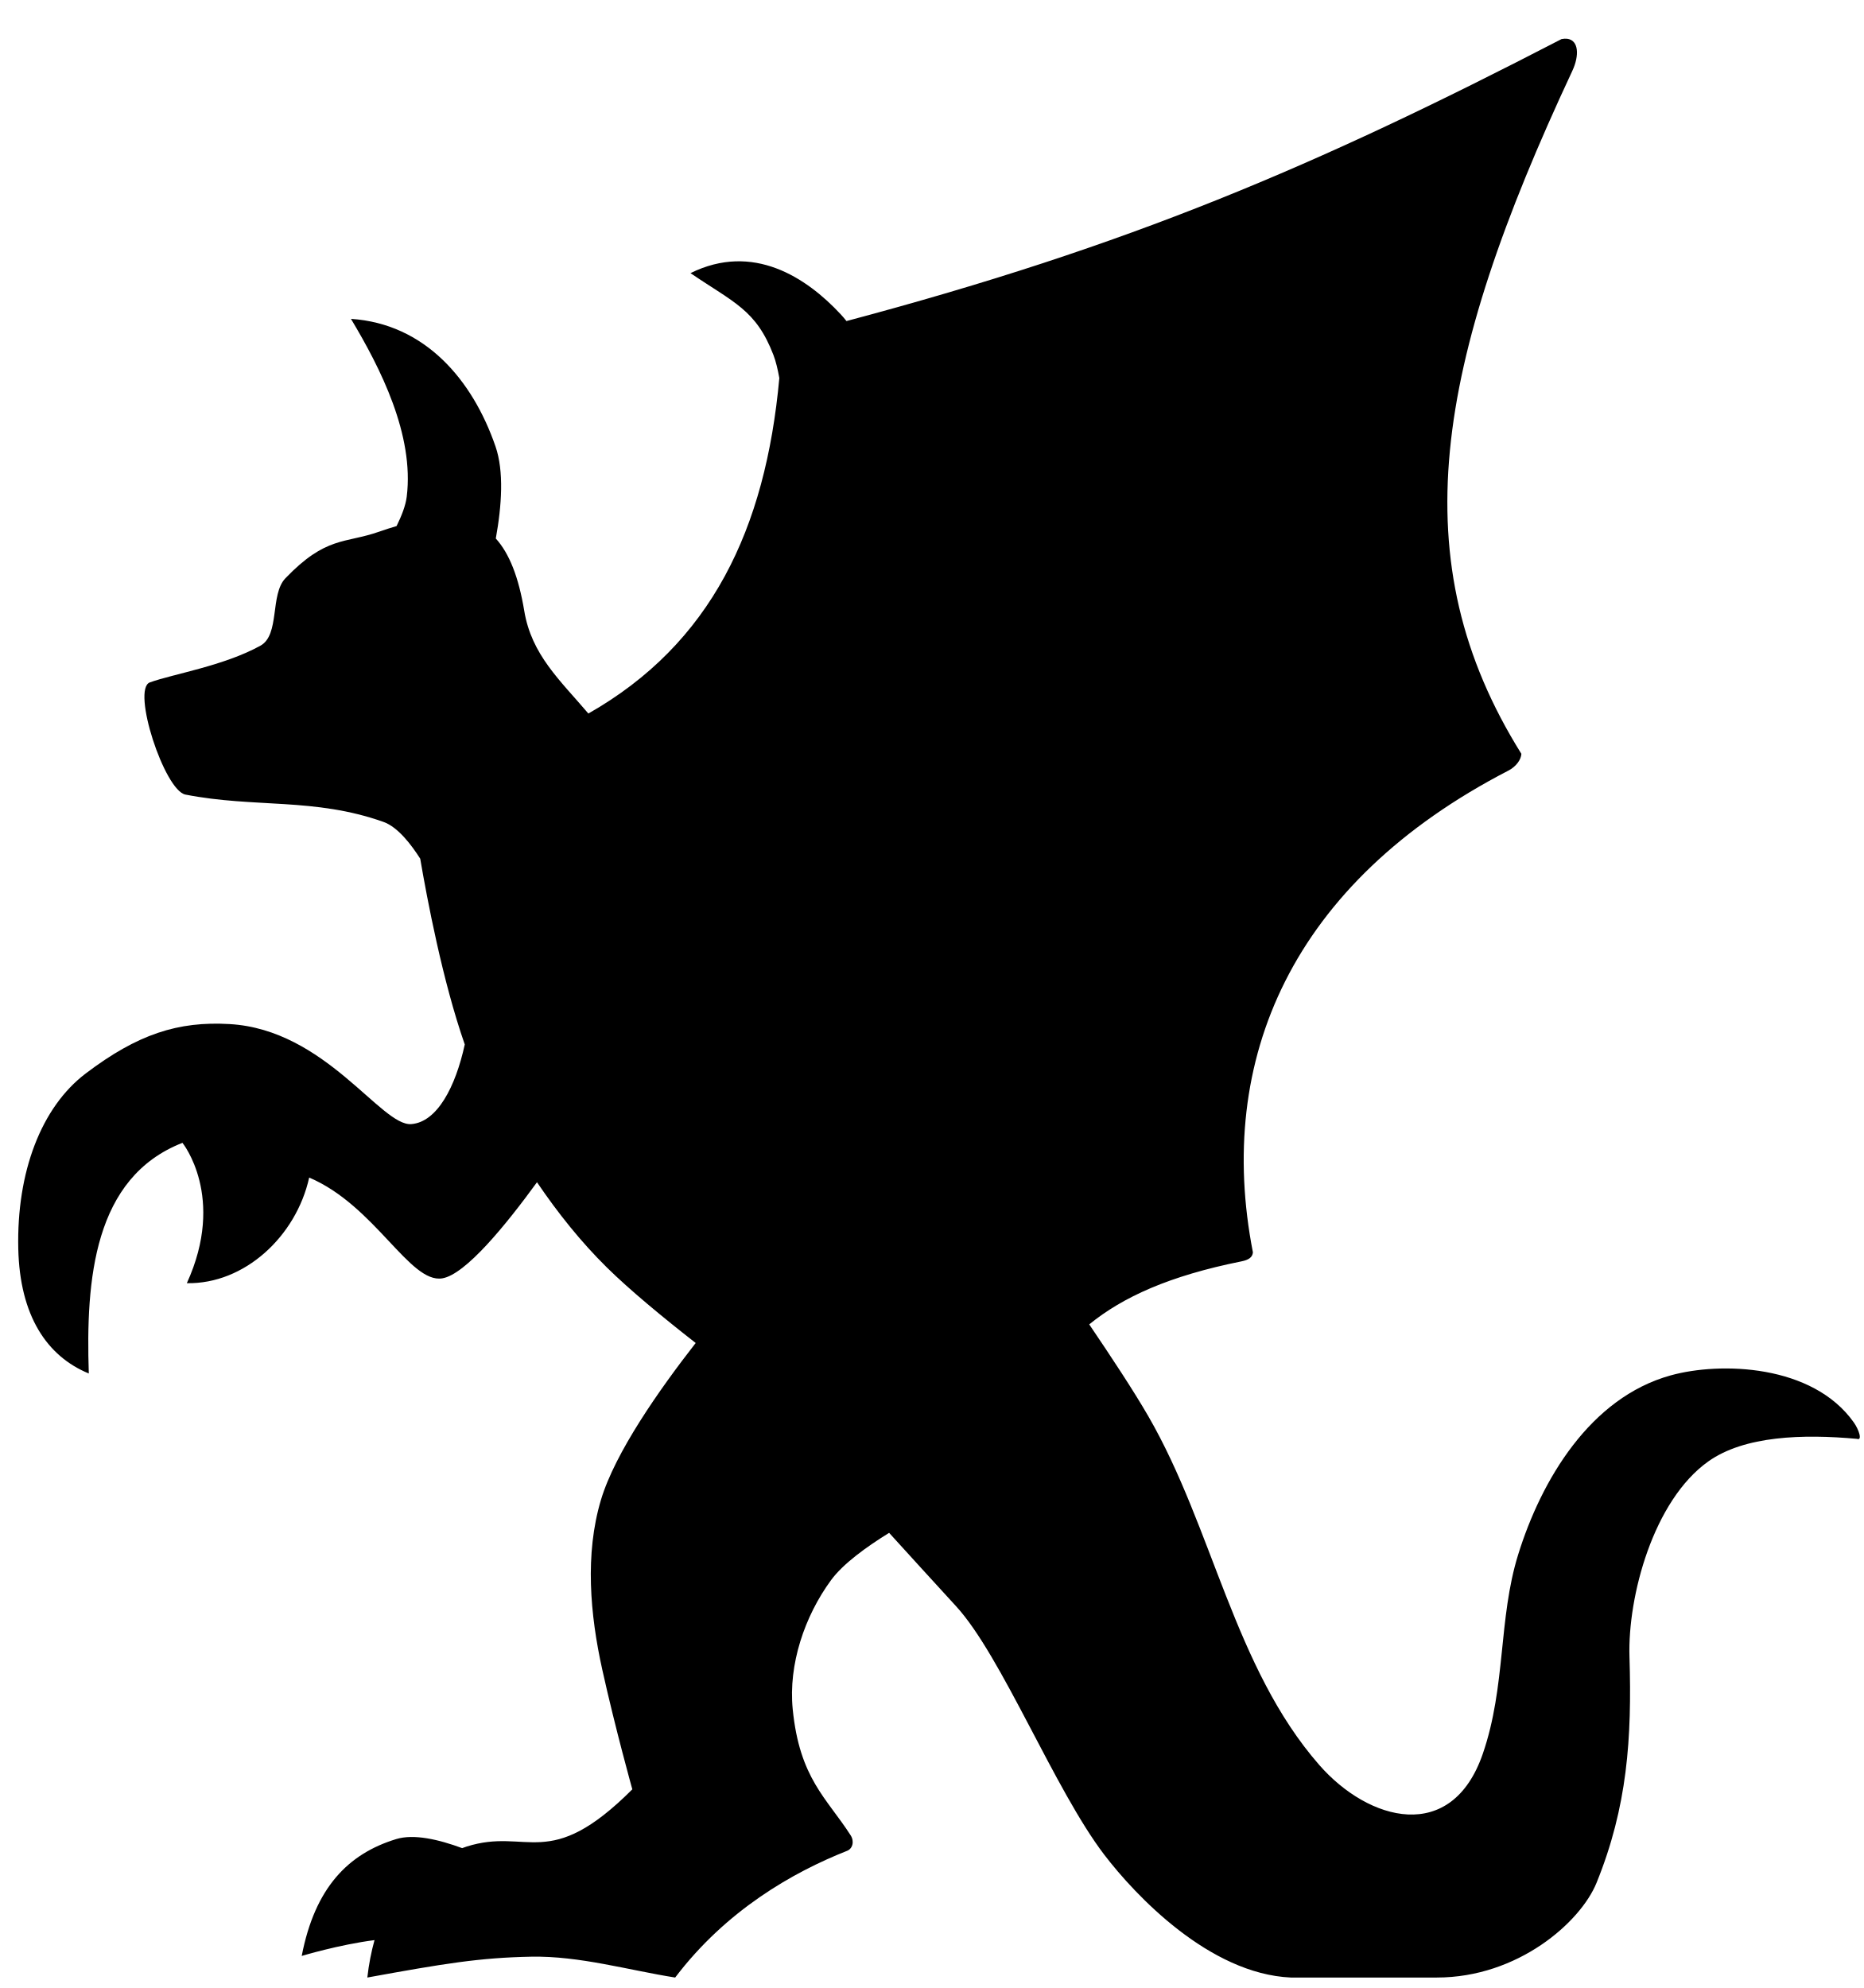
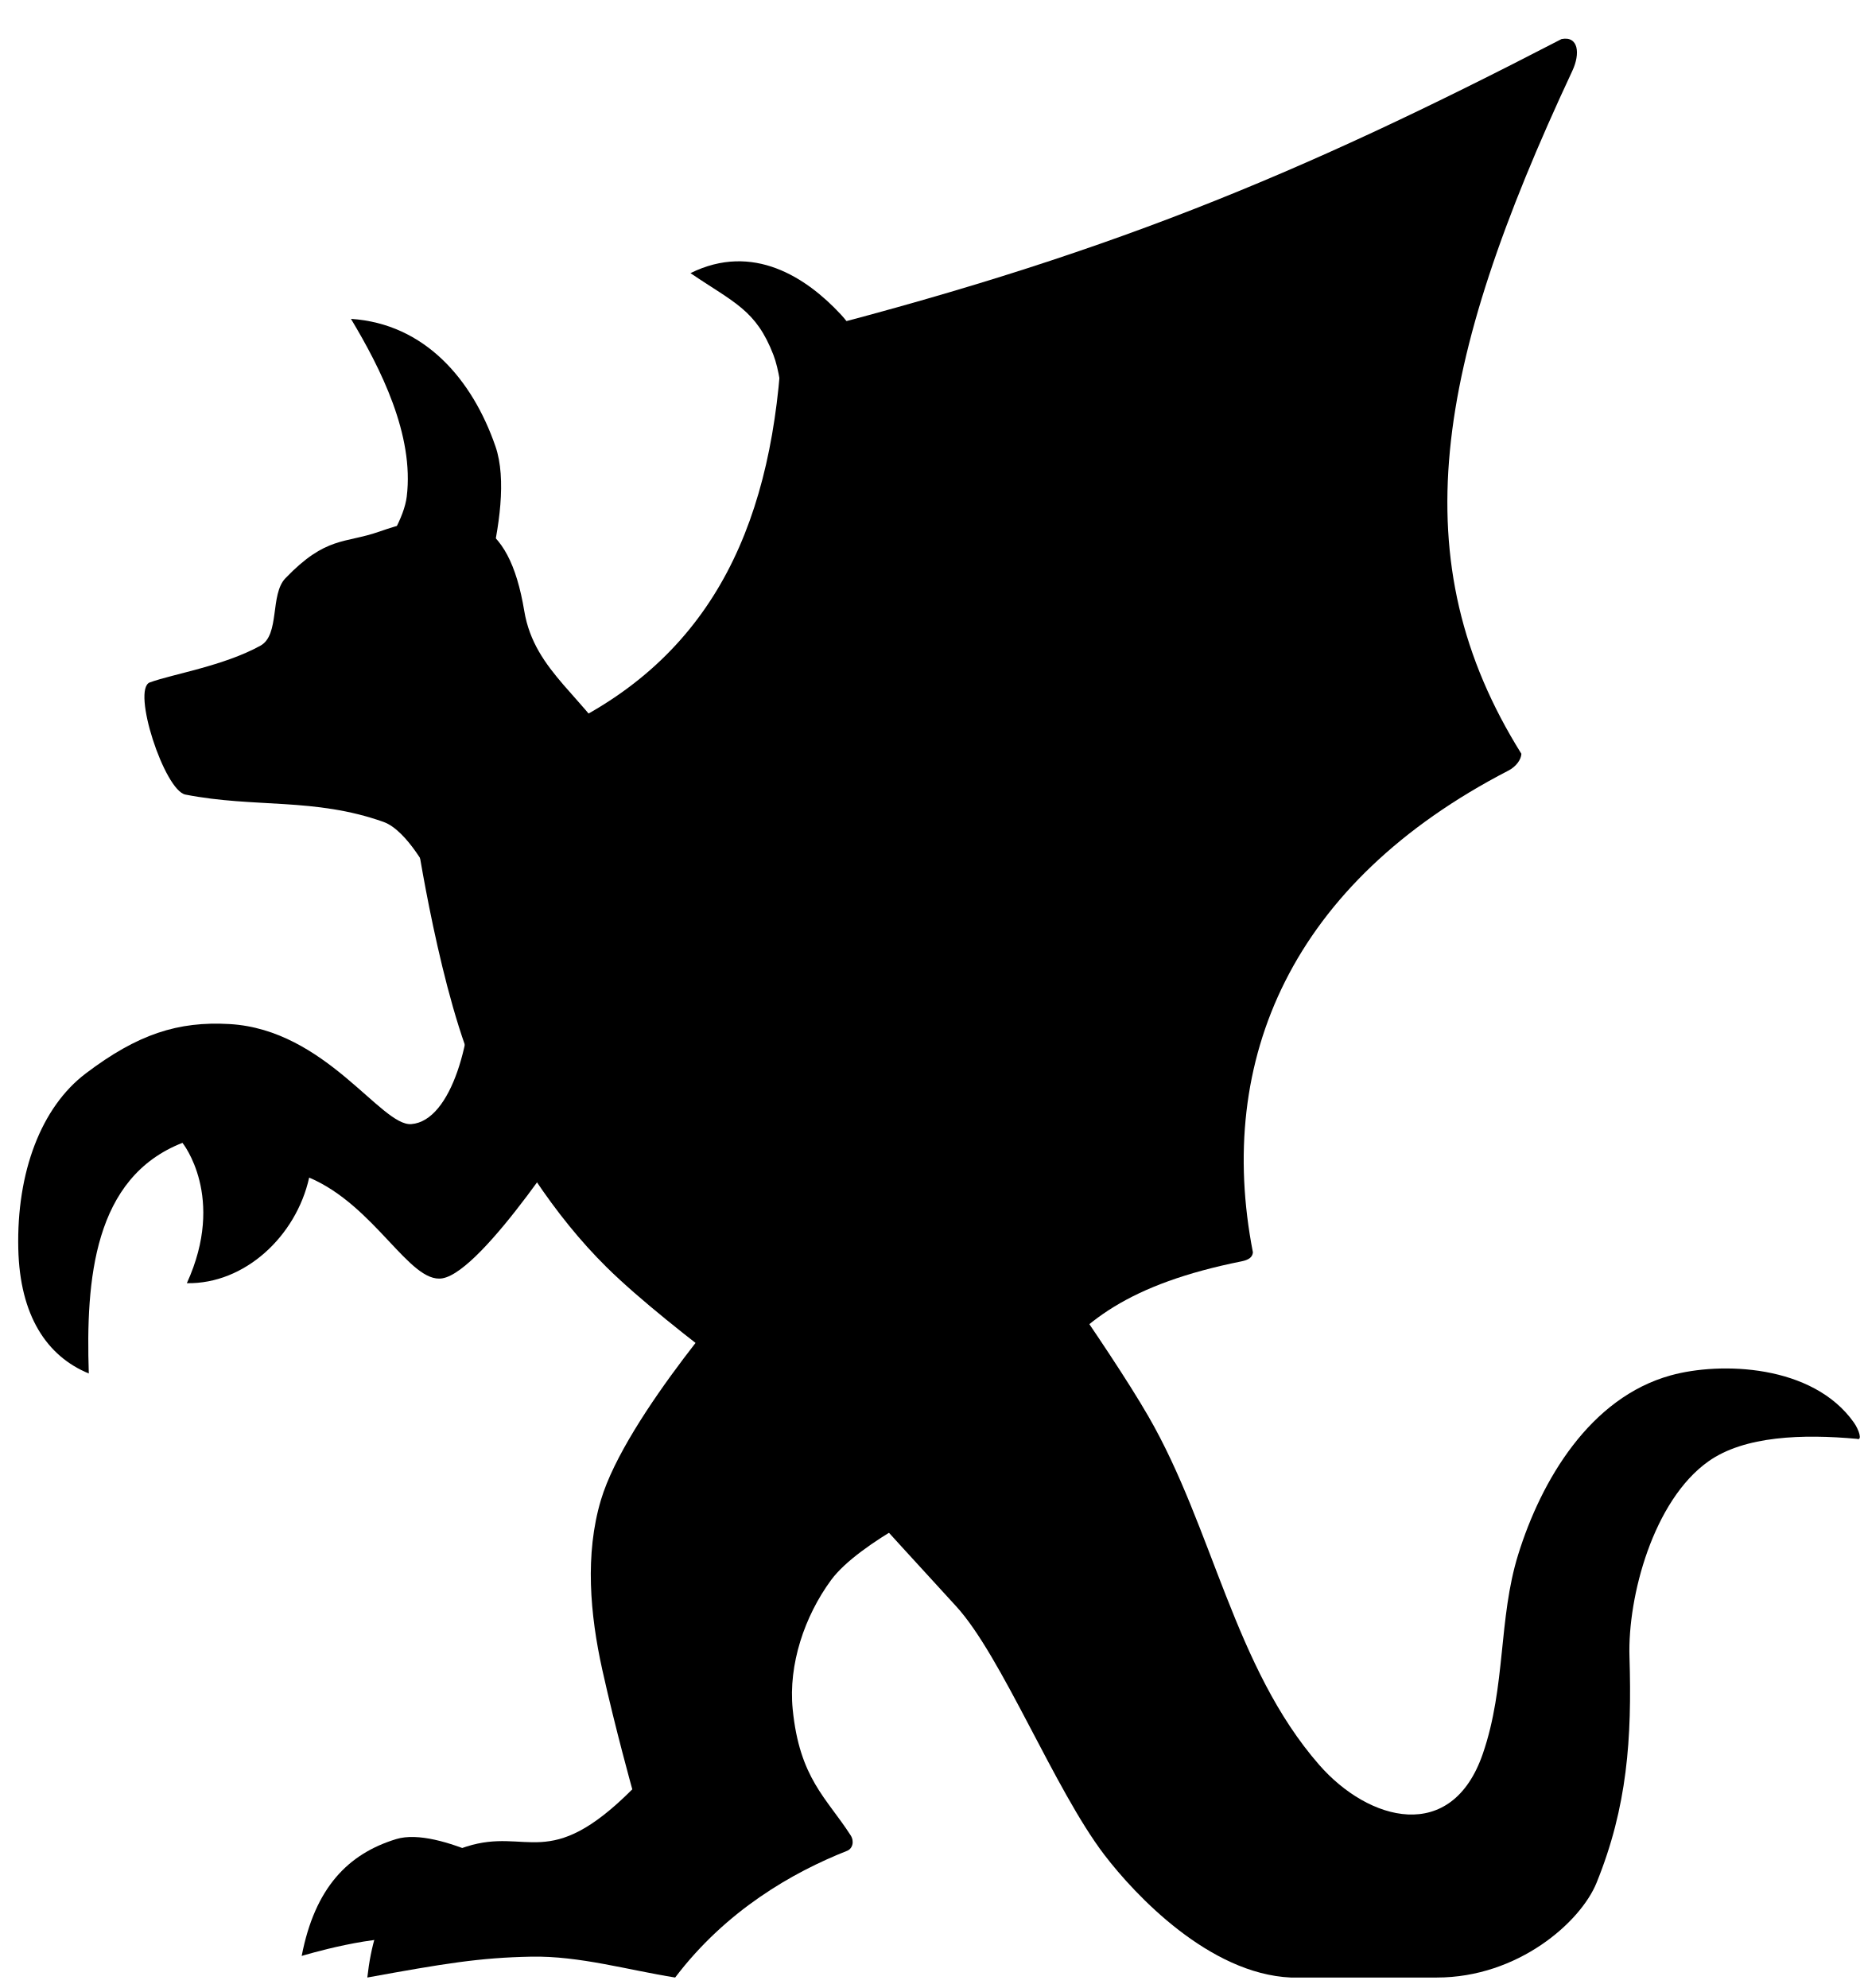
<svg xmlns="http://www.w3.org/2000/svg" width="1.5in" height="1.6in" viewBox="0 0 135 144" id="svg4516" version="1.1">
  <defs id="defs4518" />
  <g id="layer19" style="display:none" transform="translate(0,-846)">
    <path style="color:#000000;clip-rule:nonzero;display:inline;overflow:visible;visibility:visible;opacity:1;isolation:auto;mix-blend-mode:normal;color-interpolation:sRGB;color-interpolation-filters:linearRGB;solid-color:#000000;solid-opacity:1;fill:#000000;fill-opacity:1;fill-rule:evenodd;stroke:none;stroke-width:5;stroke-linecap:butt;stroke-linejoin:miter;stroke-miterlimit:4;stroke-dasharray:none;stroke-dashoffset:0;stroke-opacity:1;color-rendering:auto;image-rendering:auto;shape-rendering:auto;text-rendering:auto;enable-background:accumulate" d="m -112.445,877.833 c 0,0 -0.367,-9.268 -6.012,-15.696 8.78,-0.784 17.542,9.488 17.542,9.488 1.882,-0.784 5.675,-5.913 5.362,-13.909 5.017,3.606 8.046,13.224 8.83,17.457 5.017,-1.882 9.083,-4.294 17.296,-3.548 -0.776,5.322 -2.993,12.085 -5.765,16.852 5.322,-0.333 11.974,0.333 18.294,6.541 -4.989,3.77 -9.978,6.098 -11.641,10.311 5.987,-0.443 14.524,2.883 16.298,6.874 -4.39,2.038 -10.311,5.1 -11.863,9.978 4.077,0.784 9.362,2.159 14.066,6.549 -4.077,2.038 -7.65,4.893 -9.062,8.97 5.083,1.938 8.943,4.407 11.042,10.025 -3.832,2.631 -5.82,5.809 -6.29,9.101 0,1.882 3.247,8.04 7.096,10.146 4.409,2.413 11.06,3.02 15.078,0 4.675,-3.514 4.907,-11.004 4.878,-16.852 -0.03,-6.173 -1.812,-11.155 -4.213,-16.187 -1.662,-3.482 -3.548,-5.322 -6.874,-9.313 11.974,-1.58 20.394,11.404 23.726,19.735 3.316,8.291 2.979,19.668 0.887,26.387 -2.628,8.441 -11.53,18.183 -19.291,18.404 l -15.965,0 c -4.657,0.222 -10.886,-2.088 -15.075,-5.008 -4.351,-3.032 -7.924,-6.862 -12.217,-11.028 -2.02,0 -4.708,1.195 -6.068,3.45 -2.347,3.891 -2.082,12.586 -2.082,12.586 l -24.391,0 c 0,0 -2.544,-4.245 -1.552,-7.317 1.577,-4.886 7.317,-5.1 7.317,-5.1 0,0 -4.403,-15.956 -3.14,-24.391 1.162,-7.759 8.204,-14.857 8.204,-14.857 l -1.096,-12.206 c 0,0 -7.056,3.733 -10.981,2.995 -3.538,-0.665 -7.712,-6.186 -11.167,-5.493 -4.431,0.89 -14.407,-3.453 -11.43,-10.447 4.018,3.244 6.347,2.77 9.063,2.081 -0.35,-3.499 -1.702,-5.934 -6.016,-7.729 3.967,-5.162 13.028,-0.352 14.071,6.684 0.367,2.479 4.786,4.572 7.5,3.685 3.082,-1.007 4.952,-7.722 4.952,-7.722 0,0 -1.973,-6.672 -4.442,-8.872 -3.618,-3.224 -9.742,-2.042 -13.66,-4.976 -2.283,-1.71 -3.18,-7.004 -3.18,-7.004 0,0 4.376,-1.069 5.841,-2.688 1.445,-1.596 0.448,-3.685 1.568,-5.425 0.967,-1.502 4.565,-2.531 4.565,-2.531 z" id="path4139" />
  </g>
-   <g id="layer1" style="display:none" transform="translate(0,9)">
+   <g id="layer1" style="display:inline" transform="translate(0,9)">
    <g id="g4158" transform="translate(1.708042,0)">
      <path id="path4135" d="M 39.195,43.596 C 50.134,38.259 54.368,28.574 54.945,15.465 78.084,9.646 92.233,3.754 111.394,-6.169 c 1.226,-0.242 1.379,1.032 0.785,2.304 -9.999,21.374 -12.415,35.497 -3.689,49.466 -0.016,0.414 -0.374,0.924 -0.942,1.217 -15.706,8.117 -21.23,20.929 -18.504,34.896 -0.033,0.36 -0.31,0.548 -0.833,0.653 -8.075,1.622 -11.711,4.391 -14.32,8.186 z" style="color:#000000;clip-rule:nonzero;display:inline;overflow:visible;visibility:visible;opacity:1;isolation:auto;mix-blend-mode:normal;color-interpolation:sRGB;color-interpolation-filters:linearRGB;solid-color:#000000;solid-opacity:1;fill:#000000;fill-opacity:1;fill-rule:evenodd;stroke:none;stroke-width:5;stroke-linecap:butt;stroke-linejoin:miter;stroke-miterlimit:4;stroke-dasharray:none;stroke-dashoffset:0;stroke-opacity:1;color-rendering:auto;image-rendering:auto;shape-rendering:auto;text-rendering:auto;enable-background:accumulate" />
      <path id="path4137" d="m 18.965,32.885 c 2.949,-3.068 4.297,-2.501 6.784,-3.372 6.338,-2.222 9.4,-0.969 10.515,5.734 0.747,4.491 4.508,6.226 7.097,10.869 l -13.916,8.282 c 0,0 -1.627,-3.241 -3.378,-3.864 C 21.06,48.755 16.755,49.541 11.721,48.555 10.199,48.257 7.8,40.915 9.149,40.428 10.858,39.812 14.481,39.24 17.151,37.773 c 1.432,-0.787 0.681,-3.709 1.814,-4.888 z" style="color:#000000;clip-rule:nonzero;display:inline;overflow:visible;visibility:visible;opacity:1;isolation:auto;mix-blend-mode:normal;color-interpolation:sRGB;color-interpolation-filters:linearRGB;solid-color:#000000;solid-opacity:1;fill:#000000;fill-opacity:1;fill-rule:evenodd;stroke:none;stroke-width:5;stroke-linecap:butt;stroke-linejoin:miter;stroke-miterlimit:4;stroke-dasharray:none;stroke-dashoffset:0;stroke-opacity:1;color-rendering:auto;image-rendering:auto;shape-rendering:auto;text-rendering:auto;enable-background:accumulate" />
      <path id="path4140" d="m 28.435,51.41 c 0,0 1.775,11.921 4.546,17.804 2.292,4.868 5.429,9.809 9.26,13.587 4.689,4.625 14.984,11.793 14.984,11.793 L 78.438,79.189 59.245,55.956 37.052,41.561 Z" style="color:#000000;clip-rule:nonzero;display:inline;overflow:visible;visibility:visible;opacity:1;isolation:auto;mix-blend-mode:normal;color-interpolation:sRGB;color-interpolation-filters:linearRGB;solid-color:#000000;solid-opacity:1;fill:#000000;fill-opacity:1;fill-rule:evenodd;stroke:none;stroke-width:5;stroke-linecap:butt;stroke-linejoin:miter;stroke-miterlimit:4;stroke-dasharray:none;stroke-dashoffset:0;stroke-opacity:1;color-rendering:auto;image-rendering:auto;shape-rendering:auto;text-rendering:auto;enable-background:accumulate" />
      <path id="path4142" d="m 52.426,83.739 c 0,0 -8.784,9.802 -10.607,15.91 -1.172,3.927 -0.79,8.293 0.097,12.294 0.948,4.275 2.175,8.666 2.175,8.666 -6.071,6.071 -7.564,2.732 -12.005,4.145 -4.964,1.579 -6.683,4.942 -7.188,9.487 5.556,-1.01 8.12,-1.439 11.869,-1.511 3.5,-0.067 7.035,0.975 10.428,1.511 3.697,-4.874 8.523,-7.623 12.453,-9.177 0.404,-0.16 0.538,-0.688 0.258,-1.123 -1.74,-2.709 -3.702,-4.12 -4.198,-9.141 -0.32,-3.234 0.857,-6.723 2.778,-9.344 2.043,-2.787 8.586,-5.808 8.586,-5.808 z" style="color:#000000;clip-rule:nonzero;display:inline;overflow:visible;visibility:visible;opacity:1;isolation:auto;mix-blend-mode:normal;color-interpolation:sRGB;color-interpolation-filters:linearRGB;solid-color:#000000;solid-opacity:1;fill:#000000;fill-opacity:1;fill-rule:evenodd;stroke:none;stroke-width:5;stroke-linecap:butt;stroke-linejoin:miter;stroke-miterlimit:4;stroke-dasharray:none;stroke-dashoffset:0;stroke-opacity:1;color-rendering:auto;image-rendering:auto;shape-rendering:auto;text-rendering:auto;enable-background:accumulate" />
      <path id="path4144" d="m 40.326,72.062 c 0,0 -6.993,11.035 -9.997,11.534 -2.36,0.392 -4.871,-5.273 -9.643,-7.298 -0.945,4.26 -4.682,7.726 -8.86,7.649 2.857,-6.25 -0.319,-10.165 -0.319,-10.165 -6.427,2.512 -7.008,9.896 -6.783,16.706 -3.036,-1.25 -4.996,-4.182 -5.107,-9.035 C -0.511,75.905 1.275,71.203 4.499,68.758 8.271,65.897 11.201,64.963 14.919,65.177 c 6.965,0.4 10.979,7.423 13.169,7.247 2.92,-0.234 4.532,-6.281 4.354,-11.102 l 5.469,-4.571 z" style="color:#000000;clip-rule:nonzero;display:inline;overflow:visible;visibility:visible;opacity:1;isolation:auto;mix-blend-mode:normal;color-interpolation:sRGB;color-interpolation-filters:linearRGB;solid-color:#000000;solid-opacity:1;fill:#000000;fill-opacity:1;fill-rule:evenodd;stroke:none;stroke-width:5;stroke-linecap:butt;stroke-linejoin:miter;stroke-miterlimit:4;stroke-dasharray:none;stroke-dashoffset:0;stroke-opacity:1;color-rendering:auto;image-rendering:auto;shape-rendering:auto;text-rendering:auto;enable-background:accumulate" />
      <path id="path4148" d="m 56.972,95.73 c 0,0 5.129,5.688 10.571,11.615 3.311,3.606 7.125,13.268 10.73,17.995 2.249,2.949 7.616,8.634 13.509,8.902 l 10.578,0 c 5.893,0 10.42,-4.018 11.573,-6.859 2.235,-5.503 2.568,-10.451 2.386,-16.387 -0.134,-4.357 1.727,-11.307 5.712,-14.138 2.62,-1.861 6.838,-1.992 10.767,-1.635 0.41,0.152 0.142,-0.664 -0.228,-1.187 -2.981,-4.215 -9.658,-4.41 -13.263,-3.411 -5.842,1.618 -9.374,7.581 -11.051,12.986 -1.444,4.654 -0.876,9.53 -2.559,14.42 -2.256,6.554 -8.271,4.908 -11.853,0.806 C 87.676,111.777 86.157,101.701 81.468,93.584 78.526,88.489 71.619,78.937 71.619,78.937 L 54.447,74.138 Z" style="color:#000000;clip-rule:nonzero;display:inline;overflow:visible;visibility:visible;opacity:1;isolation:auto;mix-blend-mode:normal;color-interpolation:sRGB;color-interpolation-filters:linearRGB;solid-color:#000000;solid-opacity:1;fill:#000000;fill-opacity:1;fill-rule:evenodd;stroke:none;stroke-width:5;stroke-linecap:butt;stroke-linejoin:miter;stroke-miterlimit:4;stroke-dasharray:none;stroke-dashoffset:0;stroke-opacity:1;color-rendering:auto;image-rendering:auto;shape-rendering:auto;text-rendering:auto;enable-background:accumulate" />
      <path id="path4150" d="m 22.955,34.804 c 0,0 4.423,-4.791 4.798,-7.829 0.552,-4.466 -1.898,-9.308 -4.041,-12.879 5.357,0.357 8.804,4.409 10.471,9.248 1.623,4.712 -2.138,14.238 -2.138,14.238 z" style="color:#000000;clip-rule:nonzero;display:inline;overflow:visible;visibility:visible;opacity:1;isolation:auto;mix-blend-mode:normal;color-interpolation:sRGB;color-interpolation-filters:linearRGB;solid-color:#000000;solid-opacity:1;fill:#000000;fill-opacity:1;fill-rule:evenodd;stroke:none;stroke-width:5;stroke-linecap:butt;stroke-linejoin:miter;stroke-miterlimit:4;stroke-dasharray:none;stroke-dashoffset:0;stroke-opacity:1;color-rendering:auto;image-rendering:auto;shape-rendering:auto;text-rendering:auto;enable-background:accumulate" />
      <path id="path4152" d="m 55.197,23.144 c 0,0 -0.105,-4.413 -0.883,-6.432 -1.26,-3.273 -2.852,-3.781 -6.009,-5.927 4.53,-2.241 8.397,0.318 10.871,2.972 2.345,2.516 3.344,7.198 3.344,7.198 z" style="color:#000000;clip-rule:nonzero;display:inline;overflow:visible;visibility:visible;opacity:1;isolation:auto;mix-blend-mode:normal;color-interpolation:sRGB;color-interpolation-filters:linearRGB;solid-color:#000000;solid-opacity:1;fill:#000000;fill-opacity:1;fill-rule:evenodd;stroke:none;stroke-width:5;stroke-linecap:butt;stroke-linejoin:miter;stroke-miterlimit:4;stroke-dasharray:none;stroke-dashoffset:0;stroke-opacity:1;color-rendering:auto;image-rendering:auto;shape-rendering:auto;text-rendering:auto;enable-background:accumulate" />
      <path style="color:#000000;clip-rule:nonzero;display:inline;overflow:visible;visibility:visible;opacity:1;isolation:auto;mix-blend-mode:normal;color-interpolation:sRGB;color-interpolation-filters:linearRGB;solid-color:#000000;solid-opacity:1;fill:#000000;fill-opacity:1;fill-rule:evenodd;stroke:none;stroke-width:5;stroke-linecap:butt;stroke-linejoin:miter;stroke-miterlimit:4;stroke-dasharray:none;stroke-dashoffset:0;stroke-opacity:1;color-rendering:auto;image-rendering:auto;shape-rendering:auto;text-rendering:auto;enable-background:accumulate" d="m 32.368,129.679 c 0,0 -1.741,2.208 -3.868,1.807 -2.765,-0.521 -8.356,1.192 -8.356,1.192 0.96,-4.962 3.375,-7.403 6.845,-8.464 3.132,-0.957 9.394,2.881 9.394,2.881 z" id="path4156" />
    </g>
  </g>
-   <g transform="translate(0,9)" style="display:inline" id="g4145">
-     <path style="color:#000000;clip-rule:nonzero;display:inline;overflow:visible;visibility:visible;opacity:1;isolation:auto;mix-blend-mode:normal;color-interpolation:sRGB;color-interpolation-filters:linearRGB;solid-color:#000000;solid-opacity:1;fill:#000000;fill-opacity:1;fill-rule:evenodd;stroke:none;stroke-width:5;stroke-linecap:butt;stroke-linejoin:miter;stroke-miterlimit:4;stroke-dasharray:none;stroke-dashoffset:0;stroke-opacity:1;color-rendering:auto;image-rendering:auto;shape-rendering:auto;text-rendering:auto;enable-background:accumulate" d="M 113.512 2.809 C 113.391 2.794 113.255 2.802 113.102 2.832 C 95.263 12.07 81.761 17.812 61.312 23.256 C 61.175 23.082 61.033 22.914 60.885 22.756 C 58.411 20.101 54.544 17.544 50.014 19.785 C 53.17 21.932 54.762 22.438 56.021 25.711 C 56.198 26.169 56.335 26.758 56.449 27.383 C 55.449 38.329 51.507 46.633 42.617 51.684 C 40.55 49.254 38.502 47.43 37.973 44.248 C 37.567 41.807 36.898 40.097 35.912 39.006 C 36.347 36.614 36.509 34.133 35.893 32.344 C 34.226 27.504 30.777 23.453 25.42 23.096 C 27.563 26.667 30.013 31.509 29.461 35.975 C 29.381 36.624 29.092 37.36 28.725 38.105 C 28.316 38.225 27.896 38.36 27.457 38.514 C 24.97 39.385 23.623 38.816 20.674 41.885 C 19.541 43.063 20.292 45.986 18.859 46.773 C 16.189 48.241 12.566 48.812 10.857 49.428 C 9.508 49.914 11.908 57.257 13.43 57.555 C 18.464 58.541 22.768 57.755 27.775 59.535 C 28.836 59.912 29.802 61.203 30.438 62.199 C 30.932 65.096 32.06 71.071 33.664 75.656 C 32.994 78.73 31.667 81.274 29.795 81.424 C 27.605 81.599 23.592 74.578 16.627 74.178 C 12.909 73.964 9.98 74.897 6.207 77.758 C 2.983 80.203 1.197 84.906 1.324 90.453 C 1.435 95.307 3.396 98.238 6.432 99.488 C 6.207 92.678 6.788 85.294 13.215 82.781 C 13.215 82.781 16.39 86.697 13.533 92.947 C 17.711 93.024 21.45 89.556 22.395 85.297 C 27.167 87.322 29.677 92.988 32.037 92.596 C 33.723 92.316 36.639 88.738 38.896 85.635 C 40.408 87.868 42.095 89.972 43.949 91.801 C 45.623 93.451 48.012 95.422 50.391 97.279 C 47.762 100.651 44.553 105.212 43.527 108.648 C 42.355 112.575 42.738 116.942 43.625 120.943 C 44.573 125.219 45.801 129.609 45.801 129.609 C 39.729 135.681 38.238 132.343 33.797 133.756 C 33.685 133.791 33.583 133.832 33.475 133.869 C 31.785 133.244 29.984 132.82 28.699 133.213 C 25.229 134.273 22.814 136.716 21.854 141.678 C 21.854 141.678 24.551 140.861 27.127 140.531 C 26.892 141.382 26.714 142.279 26.607 143.242 C 32.163 142.232 34.727 141.804 38.477 141.732 C 41.977 141.666 45.511 142.706 48.904 143.242 C 52.602 138.368 57.428 135.618 61.357 134.064 C 61.761 133.905 61.895 133.377 61.615 132.941 C 59.876 130.233 57.914 128.822 57.418 123.801 C 57.098 120.567 58.274 117.078 60.195 114.457 C 61.066 113.269 62.751 112.052 64.402 111.031 C 65.96 112.743 67.449 114.384 69.25 116.346 C 72.561 119.952 76.375 129.614 79.98 134.34 C 82.23 137.288 87.597 142.974 93.49 143.242 L 104.068 143.242 C 109.961 143.242 114.487 139.224 115.641 136.383 C 117.875 130.88 118.209 125.932 118.027 119.996 C 117.894 115.639 119.752 108.688 123.738 105.857 C 126.358 103.997 130.577 103.866 134.506 104.223 C 134.916 104.375 134.647 103.558 134.277 103.035 C 131.297 98.82 124.619 98.627 121.014 99.625 C 115.171 101.243 111.64 107.206 109.963 112.611 C 108.519 117.265 109.088 122.141 107.404 127.031 C 105.148 133.585 99.133 131.94 95.551 127.838 C 89.384 120.777 87.864 110.701 83.176 102.584 C 82.1 100.722 80.5 98.3 78.896 95.932 C 81.329 93.952 84.69 92.417 89.92 91.367 C 90.443 91.262 90.719 91.075 90.752 90.715 C 88.026 76.747 93.55 63.936 109.256 55.818 C 109.823 55.525 110.181 55.015 110.197 54.602 C 101.471 40.632 103.888 26.509 113.887 5.135 C 114.407 4.022 114.354 2.908 113.512 2.809 z " transform="translate(0,-9)" id="path4149" />
-   </g>
</svg>
